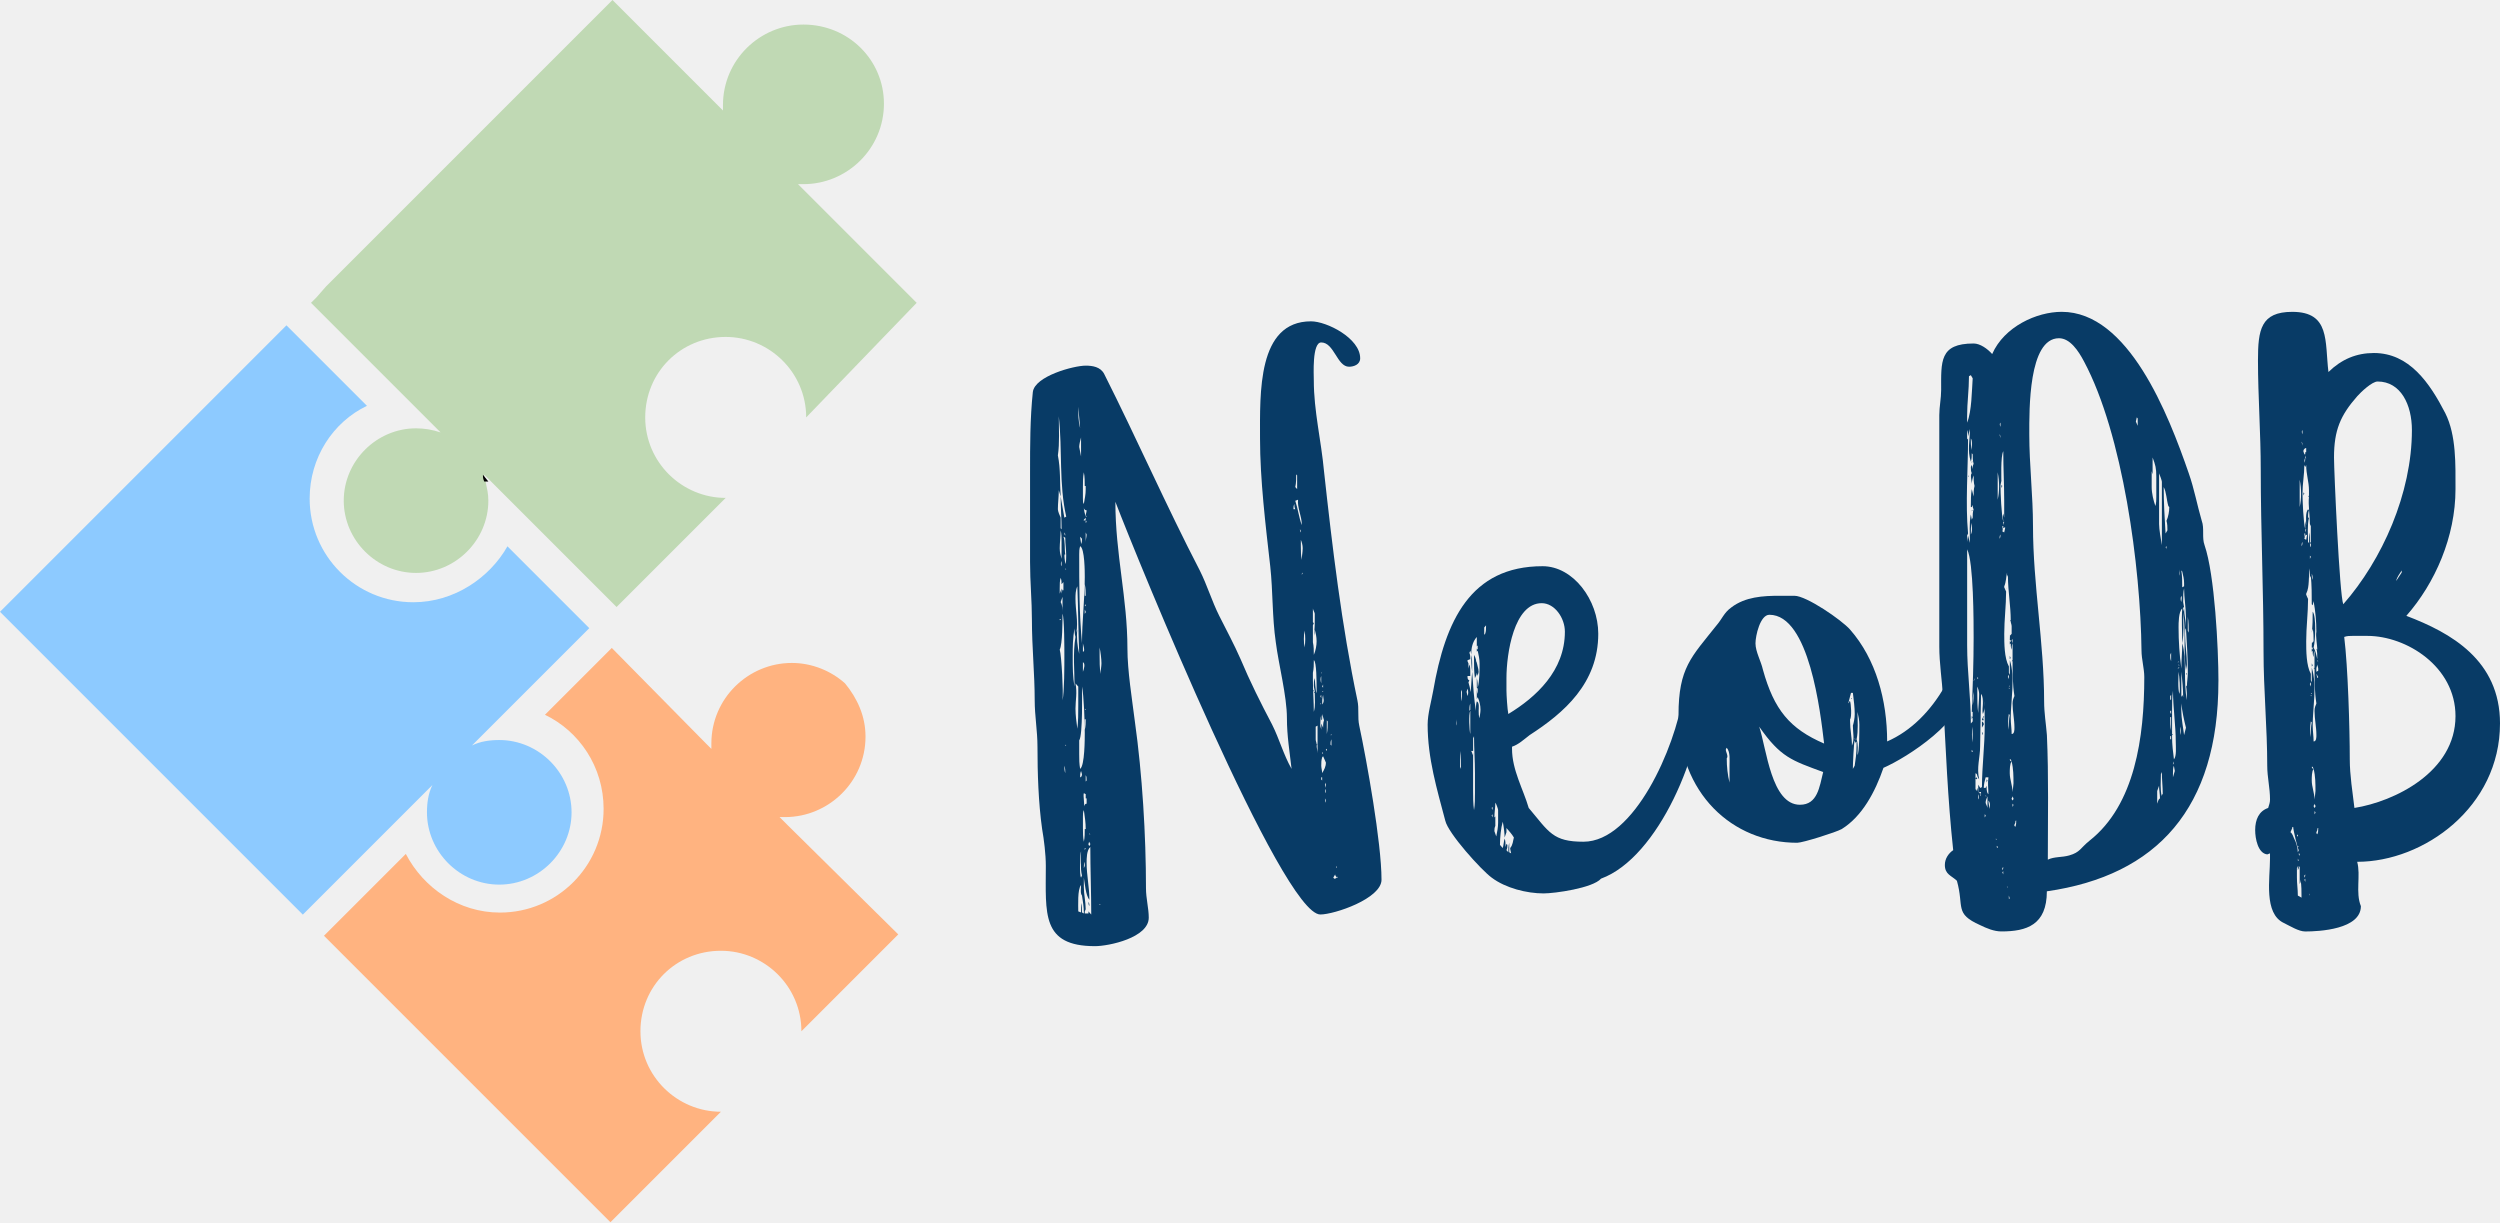
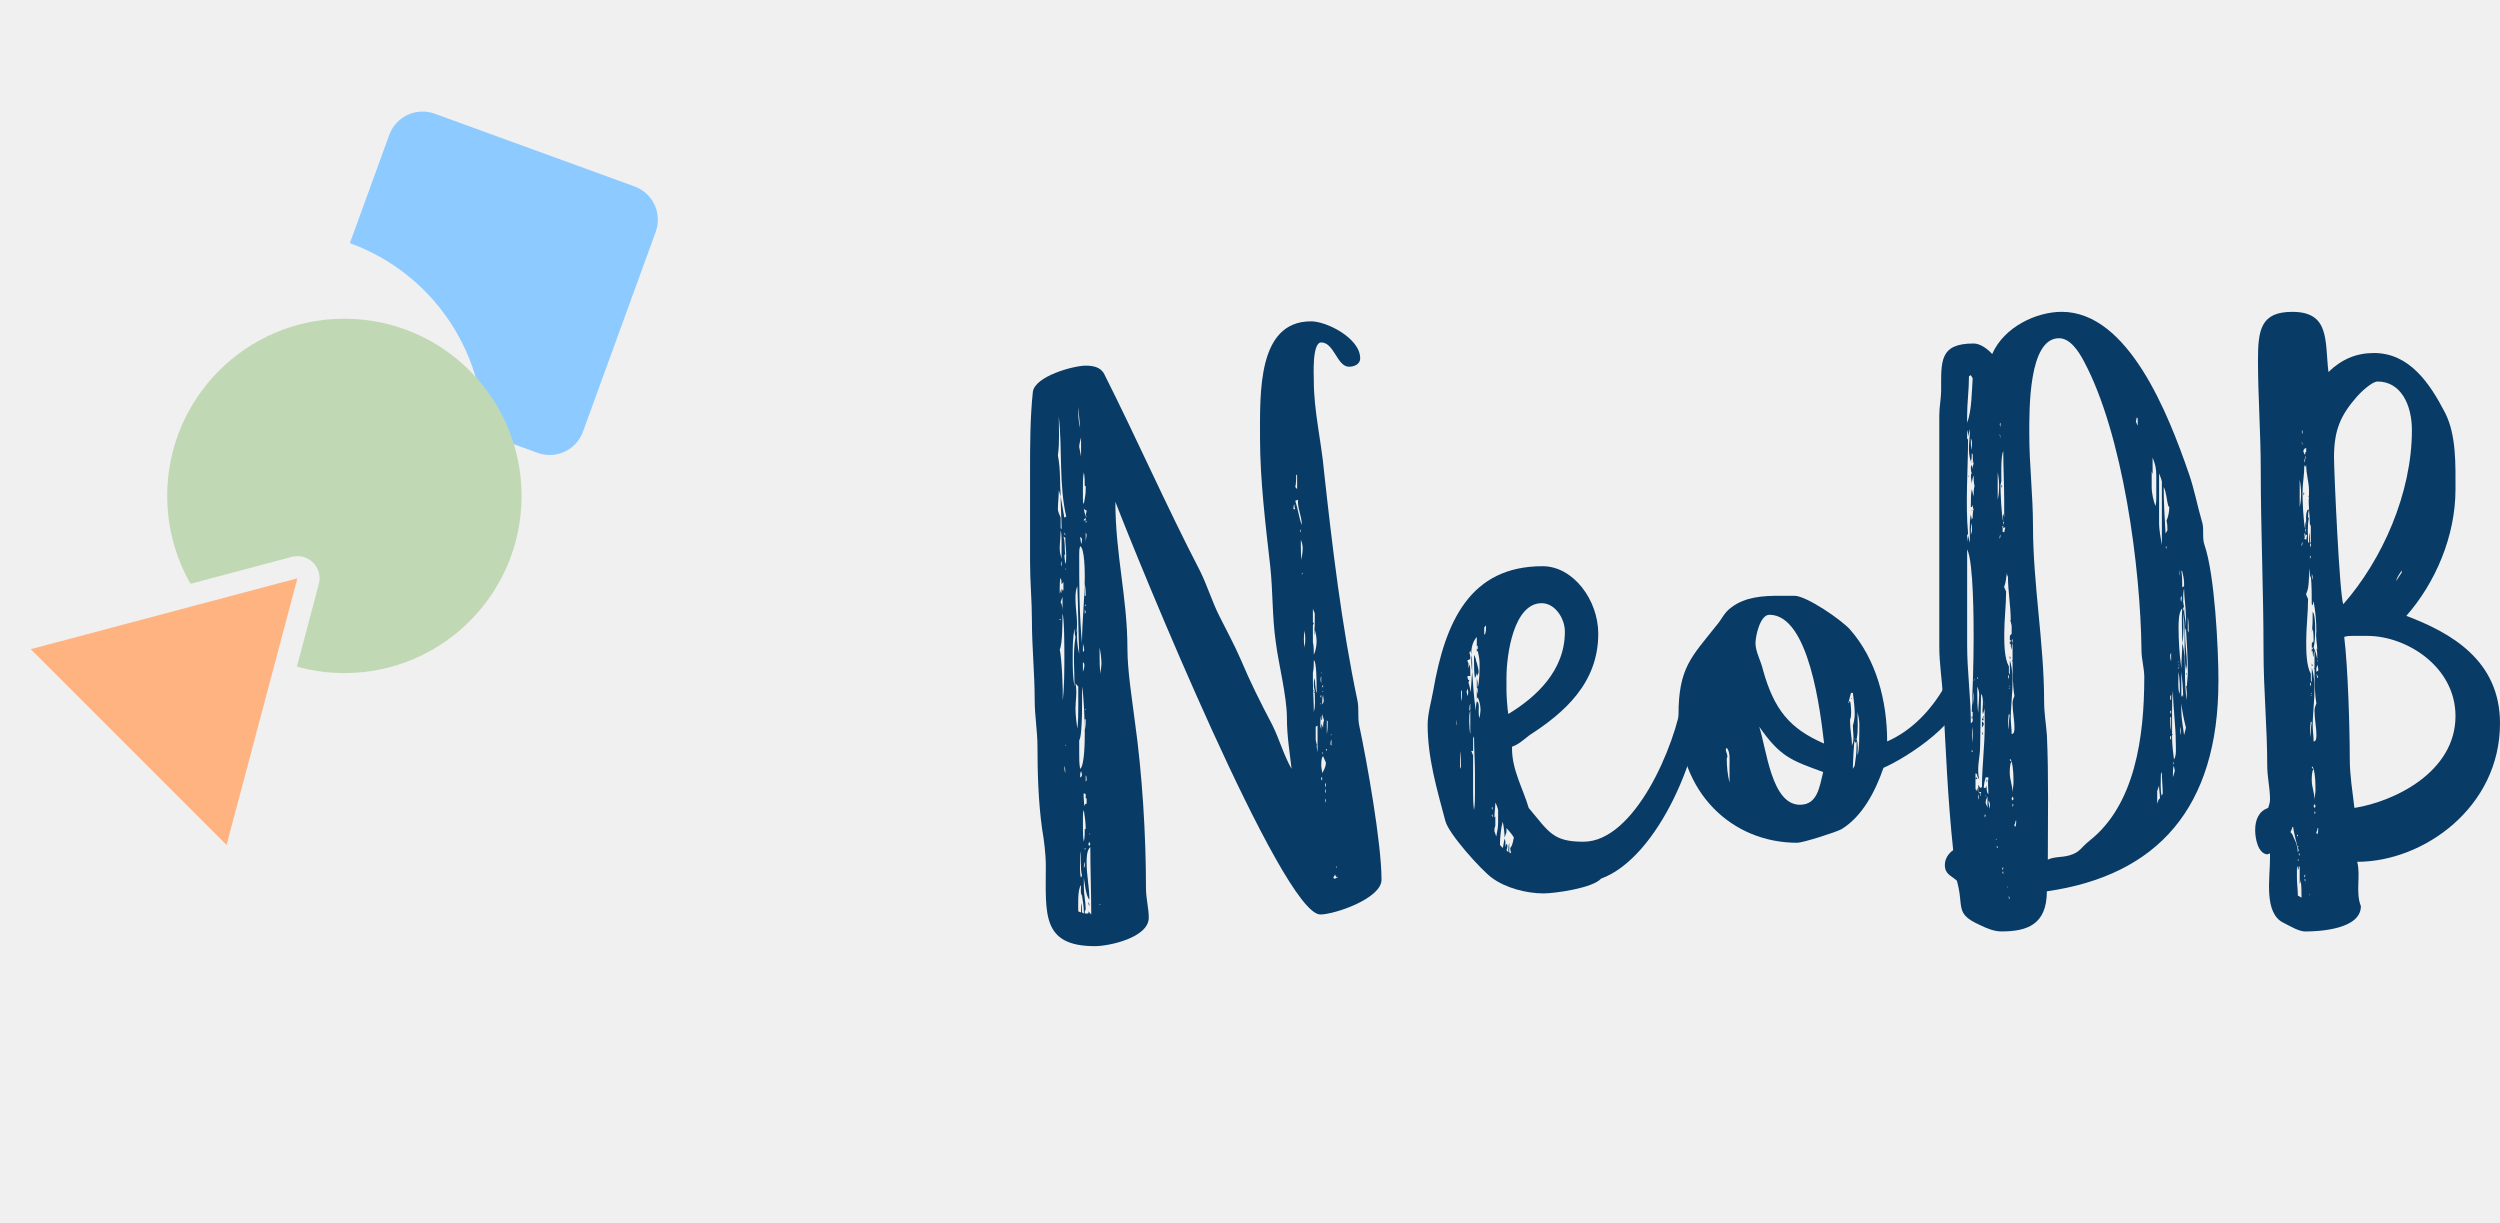
<svg xmlns="http://www.w3.org/2000/svg" width="220.103" height="107.606" viewBox="0 0 220.103 107.606" data-svgdocument="" id="_3tPmdtZQ0LGlljQGEkT-3" class="fl-svgdocument" x="0" y="0" version="1.1">
  <defs id="_SabXoCmWUJmxvMwSINRGH" transform="matrix(1.172852, 0, 0, 1.172852, -34.46173, -40.977)">
    <rect x="86.353" y="25.158" width="217.583" height="60.515" id="rect4965" />
  </defs>
-   <g id="_WTrHMt3eZfxcQKrYJirRK" transform="matrix(0.9529416,0,0,0.9529416,-45.7412,-190.1499)">
-     <path id="_1MYZsbAYvxe5D-50H3pho" fill="#000000" transform="matrix(1.260279,0,0,1.260279,27.51965,192.7966)" data-type="polygon" d="M 82.1,74 75,81.1 v 0 L 82.1,74 74,65.9 v 0 z" />
-     <path id="_oL3QJlwkbW1Nmdh3qAlDC" fill="#000000" transform="matrix(1.260279,0,0,1.260279,27.45702,193.175)" data-type="rect" data-x="64.5" data-y="51.5" data-width="0" data-height="9.8" d="M 64.5,51.5" />
-     <path id="_sK1htog-8Op55rgRI5hDg" d="m 61.1,52.9 v 0 0 l -4.9,4.9 c 2.5,1.2 4.3,3.8 4.3,6.9 0,4.2 -3.4,7.6 -7.6,7.6 -3,0 -5.6,-1.8 -6.9,-4.3 L 40.1,73.9 40,74 61,95 69.1,86.9 v 0 c -3.2,0 -5.9,-2.6 -5.9,-5.9 0,-3.3 2.6,-5.9 5.9,-5.9 3.2,0 5.9,2.6 5.9,5.9 l 7.1,-7.1 -8.1,-8 v 0 l -0.6,-0.6 c 0.1,0 0.3,0 0.4,0 3.2,0 5.9,-2.6 5.9,-5.9 0,-1.5 -0.6,-2.8 -1.5,-3.9 -1,-0.9 -2.4,-1.5 -3.9,-1.5 -3.2,0 -5.9,2.6 -5.9,5.9 0,0.1 0,0.3 0,0.4 L 68,59.9 v 0 z" fill="#083b66" transform="matrix(1.260279,0,0,1.260279,27.51993,192.7336)" style="fill:#ffb380" />
-     <path id="_OMWHsyuaoclMfPE9tvM7V" d="m 46.5,49.5 c -4.2,0 -7.6,-3.4 -7.6,-7.6 0,-3 1.7,-5.6 4.2,-6.8 l -5.9,-5.9 v 0 l -21,21 22.2,22.2 9.5,-9.5 c -0.3,0.6 -0.4,1.3 -0.4,2 0,2.9 2.4,5.3 5.3,5.3 2.9,0 5.3,-2.4 5.3,-5.3 0,-2.9 -2.4,-5.3 -5.3,-5.3 -0.7,0 -1.4,0.1 -2,0.4 l 8.6,-8.6 -6,-6 c -1.3,2.3 -3.9,4.1 -6.9,4.1 z" fill="#8dcaff" transform="matrix(1.260279,0,0,1.260279,27.58349,192.7971)" />
-     <path id="_jAk8zpl6O80_21e1JT4hk" d="m 83.3,27.4 -8.7,-8.7 c 0.1,0 0.3,0 0.4,0 3.2,0 5.9,-2.6 5.9,-5.9 C 80.9,9.6 78.3,7 75,7 c -3.2,0 -5.9,2.6 -5.9,5.9 0,0.1 0,0.3 0,0.4 L 61,5.2 l -21,21 -0.7,0.8 -0.4,0.4 9.5,9.5 c -0.6,-0.2 -1.2,-0.3 -1.8,-0.3 -2.9,0 -5.3,2.4 -5.3,5.3 0,2.9 2.4,5.3 5.3,5.3 2.9,0 5.3,-2.4 5.3,-5.3 0,-0.5 -0.1,-0.9 -0.2,-1.4 0,-0.2 -0.1,-0.3 -0.1,-0.5 l 0.5,0.5 9.2,9.2 0.4,-0.4 0.8,-0.8 6.8,-6.8 c 0,0 0,0 0,0 -3.2,0 -5.9,-2.6 -5.9,-5.9 0,-3.3 2.6,-5.9 5.9,-5.9 3.2,0 5.9,2.6 5.9,5.9 0,0 0,0 0,0 z" fill="#c0d9b4" transform="matrix(1.260279,0,0,1.260279,27.70927,192.9864)" />
-     <path id="_GDSYpBtYoW2GJpRZoPCot" fill="#000000" transform="matrix(1.260279,0,0,1.260279,27.45693,192.6706)" data-type="rect" data-x="61.1" data-y="52.9" data-width="0" data-height="0" d="M 61.1,52.9" />
-     <path id="_NldltLD5fZQlQrgFsakaC" fill="#000000" transform="matrix(1.260279,0,0,1.260279,27.45693,192.6706)" data-type="rect" data-x="61.1" data-y="52.9" data-width="0" data-height="0" d="M 61.1,52.9" />
-     <path id="_TbX_b0jxU8J0Cb3YWVDy6" d="m 51.6,40.5 h 0.3 L 51.5,40 c 0,0.1 0,0.3 0.1,0.5 z" fill="#000000" transform="matrix(1.260279,0,0,1.260279,27.70877,192.9859)" />
+   <g id="neodb-icon-shapes" transform="translate(-4,3.1) scale(0.78)">
+     <defs id="neodb-icon-defs">
+       <mask id="neodb-icon-bite-circle">
+         <rect x="-20" y="-20" width="136" height="136" fill="#ffffff" />
+         <circle cx="44" cy="52" r="23" fill="#000000" />
+       </mask>
+       <mask id="neodb-icon-bite-triangle">
+         <rect x="-20" y="-20" width="136" height="136" fill="#ffffff" />
+         <path d="M 38.7 61.3 L 30.7 91.4 L 8.6 69.3 Z" fill="#000000" stroke="#000000" stroke-width="5" stroke-linejoin="round" />
+       </mask>
+     </defs>
+     <rect id="neodb-icon-square" x="44" y="12" width="32" height="32" rx="4" fill="#8dcaff" transform="rotate(20 60 28)" mask="url(#neodb-icon-bite-circle)" />
+     <circle id="neodb-icon-circle" cx="44" cy="52" r="20" fill="#c0d9b4" mask="url(#neodb-icon-bite-triangle)" />
+     <path id="neodb-icon-triangle" d="M 38.7 61.3 L 30.7 91.4 L 8.6 69.3 Z" fill="#ffb380" />
  </g>
  <g aria-label="NeoDB" transform="matrix(1.530832,0,0,1.742455,-43.05705,-45.26422)" id="text4963" style="font-size:40px;line-height:1.25;white-space:pre;shape-inside:url(#rect4965);fill:#083b66">
    <path d="m 107.58,70.427 c 0,-1.867 -0.853,-6.027 -1.28,-7.787 -0.107,-0.427 0,-0.853 -0.107,-1.28 -0.907,-3.787 -1.44,-7.733 -1.92,-11.573 -0.16,-1.547 -0.587,-3.04 -0.587,-4.587 0,-0.267 -0.107,-1.92 0.427,-1.92 0.747,0 0.907,1.227 1.6,1.227 0.267,0 0.64,-0.107 0.64,-0.427 0,-1.013 -1.92,-1.867 -2.827,-1.867 -3.093,0 -2.933,3.627 -2.933,5.92 0,2.08 0.32,4.373 0.587,6.453 0.16,1.28 0.107,2.56 0.32,3.84 0.16,1.12 0.64,2.72 0.64,3.84 0,0.907 0.16,1.707 0.267,2.56 -0.48,-0.747 -0.693,-1.493 -1.12,-2.24 -0.64,-1.067 -1.28,-2.187 -1.813,-3.307 -0.373,-0.747 -0.8,-1.44 -1.227,-2.187 -0.427,-0.747 -0.693,-1.547 -1.12,-2.293 -1.92,-3.253 -3.627,-6.667 -5.493,-9.92 -0.213,-0.373 -0.693,-0.427 -1.067,-0.427 -0.693,0 -2.933,0.533 -3.04,1.333 -0.16,1.333 -0.16,2.72 -0.16,4.053 v 4.533 c 0,1.013 0.107,1.973 0.107,2.933 0,1.387 0.16,2.72 0.16,4.053 0,0.8 0.16,1.547 0.16,2.347 0,1.333 0.053,2.827 0.267,4.16 0.107,0.533 0.213,1.28 0.213,1.867 0,2.4 -0.267,4.053 2.827,4.053 0.8,0 3.093,-0.427 3.093,-1.44 0,-0.48 -0.16,-0.96 -0.16,-1.493 0,-2.667 -0.213,-5.76 -0.64,-8.427 -0.16,-1.12 -0.427,-2.56 -0.427,-3.68 0,-2.56 -0.693,-4.747 -0.693,-7.413 1.28,2.933 9.6,20.853 11.787,20.853 0.8,0 3.52,-0.8 3.52,-1.76 z M 90.247,53.574 c 0.267,0.107 0.267,1.333 0.267,1.547 0,1.12 -0.16,2.24 -0.16,3.36 -0.16,-1.493 -0.16,-2.987 -0.16,-4.48 0,-0.16 0,-0.267 0.053,-0.427 z m 0.267,18.453 0.053,-0.107 c 0,-0.373 -0.107,-0.747 -0.107,-1.12 v -0.48 c 0.053,0.267 0.107,0.907 0.32,1.12 0,-0.64 -0.16,-1.227 -0.16,-1.867 0,-0.213 0,-0.64 0.213,-0.8 0,1.12 0.053,2.293 0.053,3.413 l -0.16,-0.16 v 0.107 h -0.213 z m -0.267,-7.2 c -0.053,-0.267 -0.053,-0.48 -0.053,-0.747 v -0.693 c 0.213,-0.267 0.16,-2.453 0.16,-2.72 0.107,0.427 0.16,1.813 0.16,2.347 0,0.267 0,1.653 -0.267,1.813 z m -1.28,-15.84 c 0.107,-0.64 0.053,-1.333 0.053,-1.973 0.213,1.707 0,3.413 0.427,5.067 l -0.107,0.053 -0.213,-1.067 c 0,0.533 0.053,1.12 0.053,1.653 l -0.053,-0.053 v -0.533 c -0.053,-0.107 -0.16,-0.32 -0.16,-0.427 0,-0.32 0.053,-0.64 0.053,-0.96 l 0.107,0.32 c -0.053,-0.693 0,-1.387 -0.16,-2.08 z m 0.267,12.373 c 0.053,-0.373 -0.053,-2.24 -0.16,-2.56 0.16,-0.267 0.16,-1.493 0.16,-1.813 0.107,0.213 0.107,1.813 0.107,2.133 0,0.427 0,1.867 -0.107,2.24 z m 14.613,-0.373 c -0.053,0 -0.107,-0.693 -0.107,-0.747 -0.053,0.107 -0.053,0.267 -0.053,0.373 0,0.107 0.053,0.213 0.053,0.32 l -0.053,0.053 h 0.053 c 0,0.32 0.053,0.64 -0.053,0.96 0,-0.533 -0.053,-1.067 -0.053,-1.6 v -0.64 0.267 c 0.053,-0.213 0.053,-0.427 0.053,-0.64 0.16,0.053 0.16,1.173 0.16,1.387 z m -0.107,-3.467 c 0,0.213 -0.053,0.373 0,0.587 v -0.32 c 0.053,0.16 0.107,0.373 0.107,0.587 0,0.213 -0.053,0.48 -0.16,0.693 0,-0.213 0,-0.427 -0.053,-0.64 v 0.267 -1.973 c 0,0.053 0.107,0.213 0.107,0.267 z m -13.547,1.493 c -0.107,-0.373 -0.16,-0.853 -0.107,-1.227 l -0.053,0.16 c 0.107,-0.587 -0.053,-1.12 -0.053,-1.707 0,-0.213 0,-0.427 0.107,-0.64 0.053,1.12 0.053,2.293 0.107,3.413 z m 0.16,12.587 c -0.053,0.16 -0.053,0.32 -0.053,0.48 l -0.16,-0.053 c 0,-0.267 -0.053,-1.12 0.16,-1.333 0,0.16 -0.053,0.427 0.053,0.533 0.053,0.267 0.107,0.587 0.107,0.853 v 0.053 L 90.354,72.08 Z M 89.927,57.734 c 0,0.16 0,0.267 0.053,0.427 -0.16,0.8 -0.053,1.76 -0.053,2.507 -0.107,-0.48 -0.107,-0.96 -0.107,-1.493 0,-0.48 0,-0.96 0.107,-1.44 z m 0.053,4.053 c 0,-0.427 0.107,-0.8 0,-1.28 l 0.16,0.16 v 0.96 c 0,0.373 0,0.8 -0.053,1.173 -0.053,-0.32 -0.107,-0.693 -0.107,-1.013 z m 0.587,-11.093 c 0,0.267 -0.053,0.48 -0.107,0.747 -0.053,-0.053 -0.053,-0.16 -0.053,-0.267 V 50.587 c 0,-0.267 0,-0.48 0.053,-0.747 0.053,0.213 0.053,0.48 0.053,0.693 h 0.053 z m -0.053,17.173 c 0,0.213 0,0.427 -0.053,0.64 -0.053,-0.213 -0.053,-0.48 -0.053,-0.693 V 67.227 c 0,-0.107 0,-0.213 0.053,-0.32 0.053,0.32 0.107,0.64 0.107,0.96 z m 13.707,-3.68 0.16,0.32 c 0,0.213 -0.107,0.373 -0.213,0.533 0,-0.107 -0.053,-0.267 -0.053,-0.373 0,-0.16 0,-0.267 0.053,-0.427 z m -0.32,-0.16 c 0,-0.107 -0.053,-0.267 -0.053,-0.373 l 0.053,-0.107 -0.053,0.053 c 0,-0.107 -0.053,-0.16 -0.053,-0.267 v -0.64 l 0.107,-0.053 c 0,0.48 0,0.907 0,1.387 z M 89.18,54.214 c -0.053,-0.16 -0.107,-0.32 -0.107,-0.533 0,-0.267 0.053,-0.587 0.053,-0.907 0.053,0.16 0.053,0.373 0.053,0.533 z M 102.78,51.227 c -0.053,0.373 0.213,0.853 0.213,1.227 v 0.053 c -0.16,-0.373 -0.213,-0.8 -0.373,-1.227 z m -11.36,8.8 c -0.053,-0.32 -0.053,-0.64 -0.053,-0.96 v -0.373 c 0.053,0.213 0.107,0.587 0.107,0.8 0,0.16 -0.053,0.373 -0.053,0.533 z m -2.24,-4.32 -0.107,0.267 v -0.267 c 0,-0.213 0,-0.373 0.053,-0.533 0.053,0.107 0.053,0.213 0.053,0.32 l 0.107,-0.107 v 0.427 l -0.053,-0.053 -0.053,0.213 z m 0.213,-1.227 c 0,-0.053 -0.107,-0.587 0,-0.48 -0.053,-0.267 0,-0.693 -0.107,-0.907 l 0.107,0.053 c 0,0.32 0.053,0.587 0.053,0.907 0,0.16 0,0.32 -0.053,0.427 z m 0.907,-6.4 c 0,0.32 0,0.64 0,0.96 l -0.107,-0.48 c 0,-0.107 0.053,-0.32 0.107,-0.48 z m 12.747,5.6 c 0,0.213 -0.053,0.373 -0.053,0.587 -0.053,-0.213 -0.053,-0.48 -0.053,-0.693 v -0.32 c 0.053,0.107 0.107,0.267 0.107,0.427 z m 1.067,8.693 0.053,-0.053 V 62.054 l 0.107,0.32 c -0.053,0.107 -0.053,0.267 -0.053,0.373 l -0.107,-0.213 v 0.32 c 0,-0.053 -0.053,-0.16 -0.053,-0.213 0,-0.16 0,-0.373 0.053,-0.533 z m -13.813,6.613 c 0,0.267 -0.053,0.907 0.053,1.227 l -0.053,0.107 c -0.107,-0.107 -0.053,-1.227 0,-1.333 z m 0.32,-2.4 c -0.107,0 -0.16,0.107 -0.16,0.213 0.053,-0.267 -0.053,-0.587 0,-0.747 l 0.107,0.053 v 0.213 h 0.053 z m 12.533,-8.747 c 0.053,0.267 0.053,0.587 0,0.853 -0.053,-0.32 -0.053,-0.533 0,-0.853 z m -0.533,-7.253 c 0.053,-0.213 0.053,-0.427 0.053,-0.64 l 0.053,0.053 v 0.693 z m -13.387,6.347 c 0,-0.16 0,-0.373 -0.107,-0.533 l 0.107,-0.267 c 0,0.16 0,0.373 0,0.533 z m 1.333,-4.853 c -0.053,-0.16 -0.107,-0.32 -0.107,-0.48 0,0.107 0.053,0.16 0.16,0.16 0,0.107 -0.053,0.16 -0.053,0.32 0,0 0.053,-0.053 0.053,-0.053 v 0.053 z m -0.32,-4.48 c -0.107,-0.32 -0.107,-0.693 -0.107,-1.067 z m 0.16,11.84 c 0.16,0.053 0.053,0.373 0,0.48 z m 0.213,-6.453 c 0,0.107 -0.053,0.267 -0.053,0.373 v -0.48 z m -0.213,5.493 c 0,0.053 0.16,0.427 0,0.427 z m 0.16,6.667 c 0.053,0.053 0.053,0.16 0.053,0.267 l -0.053,0.053 z m 13.867,-2.773 0.053,0.053 c 0,0.213 0,0.427 -0.053,0.64 z M 90.354,53.2 c 0,0.107 0,0.16 -0.053,0.267 0,-0.107 -0.053,-0.267 -0.053,-0.373 z m 0.16,2.88 v -0.587 c 0.053,0.213 0.053,0.373 0.053,0.587 z M 104.913,70.16 c 0,0.053 0.053,0.107 0.107,0.16 l -0.107,0.053 h -0.053 l -0.053,-0.053 z m -0.693,-9.067 c 0,0.16 0.107,0.32 -0.053,0.48 0,-0.16 0,-0.32 0.053,-0.48 z m -13.973,4.16 c 0,-0.107 0,-0.213 0.053,-0.32 l 0.053,0.16 c 0,0.107 -0.053,0.16 -0.107,0.16 z m 0.32,-2.933 c 0,0.16 0,0.373 -0.053,0.533 v -0.533 z m 0,-10.187 v 0.107 l 0.053,0.107 -0.053,0.053 v -0.16 l -0.107,0.053 v -0.053 z m 14.08,11.467 c 0,-0.107 0,-0.16 0.053,-0.267 v 0.32 z m -2.133,-11.893 c 0,-0.107 0,-0.16 0.053,-0.267 0,0.107 0,0.16 0.053,0.267 z M 90.46,69.84 c 0,-0.107 0,-0.213 0.053,-0.32 v 0.213 z m 0.32,-1.333 c 0,0.053 0.053,0.107 0.053,0.107 0,0.053 -0.053,0.107 -0.053,0.107 l -0.053,-0.053 c 0,-0.053 0,-0.107 0.053,-0.16 z m -1.387,-3.467 c -0.053,-0.107 -0.053,-0.267 -0.053,-0.373 0.053,0.107 0.053,0.267 0.053,0.373 z m 14.933,0.587 0.053,-0.107 v 0.267 z m -0.213,-5.12 c -0.053,-0.16 -0.053,-0.267 0,-0.373 z m 0,4.747 h 0.053 v 0.16 l -0.053,-0.053 z m -13.387,6.293 c 0,0.053 0,0.16 0.053,0.213 0,-0.053 0,-0.16 -0.053,-0.213 z m -0.213,-14.773 0.053,0.107 c 0,0.053 0,0.053 -0.053,0.107 z m -1.333,-2.187 c -0.053,-0.053 -0.053,-0.16 0,-0.267 z m 15.2,11.947 c -0.053,-0.053 -0.053,-0.16 -0.053,-0.213 0.053,0.053 0.053,0.16 0.053,0.213 z m 0.053,-2.613 c 0,0 -0.053,-0.053 -0.053,-0.053 0,-0.053 0.053,-0.053 0.053,-0.053 z m -0.213,-3.2 -0.053,-0.053 0.053,-0.107 z m 0.16,5.333 c -0.053,-0.053 -0.053,-0.16 0,-0.213 z m -1.44,-13.173 c -0.053,-0.053 -0.053,-0.107 -0.053,-0.16 0.053,0.053 0.053,0.107 0.053,0.16 z m -13.6,0 c 0.053,0.053 0.053,0.107 0.053,0.16 -0.053,-0.053 -0.053,-0.107 -0.053,-0.16 z m 14.773,8.373 -0.053,-0.107 c 0,0 0.053,-0.053 0.053,-0.053 z m -13.6,7.68 v -0.107 h 0.053 z m -1.12,-4.907 v -0.107 z m 1.173,1.973 v 0.107 z m 13.12,-8.533 c 0,0 -0.053,-0.053 -0.053,-0.053 v 0.16 z m -14.613,-0.16 v -0.053 h 0.053 v 0.053 z m 1.493,-0.693 c 0,0 -0.053,-0.053 -0.053,-0.053 0,0 0.053,-0.053 0.053,-0.053 z m 13.6,7.413 v -0.053 c 0.053,0.053 0.053,0.053 0.053,0.107 z M 89.447,63.654 h -0.053 v -0.053 z m 15.253,-0.533 h -0.053 l 0.053,-0.053 z m -13.92,4.96 0.053,0.053 h -0.053 z m 13.387,-7.147 0.053,-0.053 v 0.053 z M 91.367,71.654 h 0.053 l -0.053,0.053 z M 104.06,61.574 v -0.053 h 0.053 z m 0.053,-1.547 c 0,-0.053 0,-0.053 0.053,-0.107 z m -14.72,-5.333 0.053,0.053 h -0.053 z m 15.627,15.627 v -0.053 l 0.053,0.053 z m -2.027,-15.307 c 0,-0.053 0,-0.053 0.053,-0.107 0,0.053 0,0.053 -0.053,0.107 z m -12.48,6.827 0.053,-0.053 v 0.053 z M 103.634,60.934 c 0,0 0.053,-0.053 0.053,-0.053 0,0 -0.053,-0.053 -0.053,-0.053 z m 1.333,8.907 c 0,-0.053 0,-0.053 0.053,-0.107 0,0.053 0,0.053 -0.053,0.107 z" style="font-size:53.333px;font-family:'Wildemount Rough';-inkscape-font-specification:'Wildemount Rough, Normal'" id="path920" />
    <path d="m 126.073,60.667 c 0,-0.267 -0.16,-0.587 -0.48,-0.587 -0.587,0 -0.64,0.693 -0.693,1.12 -0.427,2.507 -2.773,7.307 -5.707,7.307 -1.76,0 -1.973,-0.48 -3.147,-1.707 -0.32,-0.96 -0.96,-1.92 -0.96,-2.987 v -0.107 c 0.373,-0.107 0.693,-0.373 1.013,-0.587 1.973,-1.12 3.947,-2.613 3.947,-5.12 0,-1.707 -1.44,-3.413 -3.2,-3.413 -4.16,0 -5.6,2.773 -6.293,6.293 -0.107,0.533 -0.32,1.173 -0.32,1.707 0,1.707 0.533,3.253 1.013,4.853 0.16,0.64 2.08,2.507 2.667,2.88 0.8,0.533 2.027,0.8 2.987,0.8 0.64,0 2.827,-0.267 3.307,-0.747 3.307,-1.067 5.867,-6.453 5.867,-9.707 z m -9.28,-4.213 c 0.747,0 1.333,0.747 1.333,1.44 0,1.973 -1.653,3.307 -3.253,4.16 -0.053,-0.213 -0.107,-0.96 -0.107,-1.173 v -0.64 c 0,-1.227 0.427,-3.787 2.027,-3.787 z m -3.68,4.267 c 0,-0.16 0,-0.32 -0.053,-0.48 v 0.48 l 0.053,0.053 v 0.267 c -0.053,-0.107 -0.053,-0.213 -0.053,-0.32 v 0.587 l 0.053,-0.107 c 0.107,0.213 0.16,0.427 0.16,0.64 0,0.16 -0.053,0.32 -0.053,0.427 -0.053,-0.107 -0.053,-0.267 -0.053,-0.373 0,-0.107 0.053,-0.427 -0.107,-0.48 -0.053,0.16 -0.053,0.32 -0.053,0.48 -0.107,-0.587 -0.16,-1.28 -0.213,-1.973 -0.053,0.427 -0.053,0.96 -0.107,1.013 0,-0.16 -0.053,-0.32 -0.107,-0.48 l 0.053,-0.107 c -0.053,0 -0.107,-0.053 -0.107,-0.16 v -0.053 h 0.16 v -0.213 c 0,-0.107 0,-0.267 -0.053,-0.373 l -0.053,0.213 v -0.267 l -0.053,-0.107 v -0.053 l 0.16,-0.053 c 0,-0.107 0,-0.213 -0.053,-0.32 l 0.053,-0.107 c 0,0 0.053,0.107 0.053,0.213 0,-0.32 0.053,-0.64 0.32,-0.907 v 0.48 l 0.053,-0.053 v 0.213 l -0.053,-0.053 v 0.16 l 0.053,-0.053 c 0.053,0.213 0.107,0.427 0.107,0.64 0,0.32 0,0.907 -0.107,1.227 z m 1.547,7.627 c -0.053,0.16 -0.053,0.32 -0.107,0.48 l -0.16,-0.16 c 0,-0.373 0.053,-0.853 0.16,-1.173 0.053,0.213 0.107,0.587 0.107,0.8 L 114.766,68.027 v -0.213 c 0.16,0.16 0.32,0.32 0.427,0.48 -0.053,0.16 -0.053,0.373 -0.213,0.533 0,0.107 0.053,0.213 0.053,0.267 l -0.107,-0.053 v -0.48 c -0.053,0.16 -0.053,0.32 -0.053,0.48 L 114.766,68.934 c 0.053,-0.107 0.053,-0.16 0.053,-0.267 l -0.053,-0.053 -0.053,0.16 c 0,-0.16 0,-0.32 -0.053,-0.427 z m -1.76,-1.44 c -0.053,-0.32 -0.053,-0.693 -0.053,-1.013 v -1.867 l -0.053,0.107 v -0.107 l -0.053,-0.107 h 0.107 v -0.64 l 0.053,-0.107 c 0,0.64 0.053,1.227 0.053,1.867 v 1.013 c 0,0.267 0,0.587 -0.053,0.853 z m 1.173,1.067 c 0,-0.107 0,-0.16 0.053,-0.267 v -0.48 l -0.053,0.053 c 0,-0.267 0.053,-0.48 0.053,-0.747 0.053,0.053 0.16,0.32 0.16,0.373 v 0.64 c 0,0.213 -0.053,0.48 -0.107,0.693 z M 113.006,59.547 c 0.053,-0.16 0,-0.32 -0.107,-0.48 v 0.213 c 0,0.32 0,0.64 0.053,0.96 0.053,-0.107 0.107,-0.16 0.107,-0.267 l 0.053,0.16 c 0,-0.053 0.053,-0.16 0.053,-0.213 0,-0.16 -0.107,-0.373 -0.107,-0.533 z m -0.32,3.52 c -0.053,-0.16 -0.107,-1.013 0,-1.173 z m 0.907,-5.493 c 0,0.16 0,0.32 -0.053,0.427 l -0.053,0.053 v -0.373 z m -1.493,6.347 c 0.053,0.32 0.053,0.587 0.053,0.907 l -0.053,-0.107 z m 0.693,-4 c 0,-0.16 0,-0.32 0,-0.427 0,-0.053 0,-0.267 -0.053,-0.427 0,0.267 0,0.533 0.053,0.853 z M 112.206,61.414 c -0.053,-0.16 -0.053,-0.32 -0.053,-0.48 l 0.053,-0.107 z m 0.32,-0.64 c 0.053,0.107 0.053,0.267 0,0.373 l -0.053,-0.213 z m 0.107,1.12 c 0,-0.107 0,-0.267 0.053,-0.373 v 0.32 z m -0.747,0.427 c 0,0.107 0.053,0.213 0,0.32 z m 2.08,4.587 -0.053,-0.107 0.053,-0.053 z m 0,0.373 -0.053,-0.107 0.053,-0.053 z" style="font-size:53.333px;font-family:'Wildemount Rough';-inkscape-font-specification:'Wildemount Rough, Normal'" id="path922" />
    <path d="m 134.048,67.867 c 1.173,-0.64 1.92,-1.867 2.4,-3.093 1.387,-0.533 4.693,-2.4 4.693,-4.107 0,-0.213 -0.213,-0.427 -0.427,-0.427 -0.32,0 -0.587,0.16 -0.747,0.427 -0.8,1.227 -1.92,2.24 -3.307,2.773 0,-2.08 -0.64,-4.16 -2.133,-5.653 -0.48,-0.48 -2.507,-1.707 -3.2,-1.707 -0.267,0 -0.587,0 -0.853,0 -0.96,0 -1.973,0.053 -2.773,0.587 -0.427,0.267 -0.533,0.587 -0.853,0.907 -1.44,1.6 -2.187,2.133 -2.187,4.533 0,3.947 3.093,6.453 6.827,6.453 0.32,0 2.24,-0.533 2.56,-0.693 z m -4.96,-9.387 c 0,-0.373 0.267,-1.44 0.8,-1.44 2.293,0 2.933,4.907 3.147,6.507 -1.973,-0.747 -2.88,-1.707 -3.52,-3.733 -0.107,-0.427 -0.427,-0.907 -0.427,-1.333 z m 2.56,8.16 c -1.653,0 -1.92,-2.827 -2.347,-3.947 1.227,1.547 1.867,1.707 3.68,2.293 -0.213,0.747 -0.32,1.653 -1.333,1.653 z m 2.987,-2.987 c 0,-0.427 -0.107,-0.8 -0.107,-1.227 v -0.107 c 0.107,-0.107 0.053,-0.8 0,-0.907 h -0.053 v 0.053 l -0.053,0.053 c 0.053,-0.16 0.107,-0.373 0.16,-0.533 h 0.107 c 0.053,0.373 0.107,0.747 0.107,1.067 0,0.213 -0.053,0.427 -0.107,0.587 0,0.373 0.107,0.693 -0.053,1.013 z m -7.2,0.107 c 0.213,0.213 0.16,0.64 0.16,0.907 v 0.853 c -0.107,-0.373 -0.16,-0.8 -0.16,-1.227 0.107,-0.107 -0.053,-0.32 -0.053,-0.427 0,-0.053 0.053,-0.107 0.053,-0.107 z m 7.253,1.067 c 0,-0.213 0.053,-1.333 0.107,-1.44 0,0.053 0.053,0.107 0.053,0.16 0,-0.053 0,-0.053 0.053,-0.107 v 0.213 c 0,0.373 -0.053,0.693 -0.107,1.013 z m 0.267,-0.693 c 0,-0.267 0.053,-0.533 -0.053,-0.8 0.107,-0.427 0.053,-0.96 0.053,-1.387 0.053,0.213 0.107,0.427 0.107,0.64 0,0.373 0,1.387 -0.107,1.547 z m -0.16,-0.8 v -0.053 l 0.053,0.053 z m -0.213,-2.08 0.053,0.053 v -0.053 z m 0.053,1.44 v -0.107 z m -7.147,-0.64 v -0.107 z" style="font-size:53.333px;font-family:'Wildemount Rough';-inkscape-font-specification:'Wildemount Rough, Normal'" id="path924" />
    <path d="m 155.714,60.4 c 0,-1.653 -0.213,-5.387 -0.8,-6.88 -0.16,-0.373 0,-0.853 -0.16,-1.227 -0.267,-0.8 -0.427,-1.6 -0.747,-2.4 -1.173,-2.987 -3.467,-8.16 -7.307,-8.16 -1.44,0 -3.307,0.747 -4,2.133 -0.267,-0.267 -0.693,-0.533 -1.067,-0.533 -1.973,0 -1.867,0.907 -1.867,2.347 0,0.427 -0.107,0.853 -0.107,1.28 v 11.68 c 0,0.853 0.16,1.707 0.213,2.56 0.16,2.613 0.267,5.12 0.587,7.733 -0.267,0.16 -0.48,0.427 -0.48,0.747 0,0.48 0.373,0.533 0.693,0.8 0.427,1.333 -0.16,1.653 1.333,2.24 0.373,0.16 0.8,0.32 1.227,0.32 1.44,0 2.613,-0.32 2.613,-2.027 6.347,-0.8 9.867,-4.213 9.867,-10.613 z m -9.813,9.013 c 0,-2.08 0.053,-4.213 -0.053,-6.293 -0.053,-0.587 -0.16,-1.12 -0.16,-1.707 0,-2.933 -0.64,-5.92 -0.64,-8.853 0,-1.547 -0.213,-3.093 -0.213,-4.64 0,-1.227 -0.053,-4.853 1.707,-4.853 0.64,0 1.12,0.64 1.44,1.173 2.24,3.68 3.253,10.4 3.307,14.613 0,0.427 0.16,0.907 0.16,1.333 0,3.04 -0.533,6.453 -3.147,8.267 -0.533,0.373 -0.533,0.587 -1.173,0.747 -0.427,0.107 -0.853,0.053 -1.227,0.213 z m -4.427,-6.88 c 0,-1.333 -0.213,-2.613 -0.213,-3.947 v -4.853 c 0.373,0.64 0.373,3.68 0.373,4.48 0,1.227 -0.053,2.507 -0.107,3.733 h 0.053 v 0.48 z m 2.4,-4.267 v 1.067 l -0.053,0.053 h 0.053 c 0,0.587 0,1.173 0.107,1.76 -0.053,0.107 -0.107,0.213 -0.107,0.373 0,0.427 0.107,0.8 0.107,1.227 0,0.107 0,0.32 -0.16,0.32 0,-0.267 -0.053,-0.533 -0.053,-0.8 0,-0.853 0.267,-2.08 -0.053,-2.933 v 0.747 l -0.053,-0.107 v -0.32 c -0.267,-0.427 -0.267,-1.173 -0.267,-1.653 0,-0.693 0.107,-1.44 0.107,-2.133 l -0.107,-0.213 v -0.053 c 0.107,-0.213 0.107,-0.48 0.16,-0.693 v 0.107 l 0.053,0.107 c 0,0.693 0.16,1.493 0.16,2.187 l -0.053,0.053 h 0.053 c 0,0.107 0.053,0.16 0.053,0.267 v 0.373 l -0.107,0.107 0.053,-0.16 c -0.053,0.107 -0.053,0.267 -0.053,0.373 h 0.053 v 0.107 l -0.053,-0.053 v 0.16 l 0.053,-0.053 c 0,0.107 0,0.213 0.053,0.32 0,-0.107 0,-0.213 0.053,-0.32 l -0.053,-0.16 z m -2.133,6.773 0.053,0.053 v -0.053 c 0.053,0.107 0.053,0.213 0.16,0.32 -0.16,-0.587 0.053,-1.12 0.053,-1.653 l 0.053,-2.667 c 0.107,0.107 0.107,0.32 0.107,0.48 0,0.16 -0.053,0.373 0,0.533 0.16,-0.32 0.053,-0.427 0.053,-0.747 0.053,0.427 0.053,0.907 0.053,1.333 0,1.013 -0.16,2.08 -0.16,3.093 l -0.053,0.053 h -0.053 l -0.107,-0.16 v 0.427 l -0.053,-0.267 -0.053,0.16 -0.053,-0.107 z m -0.427,-12.107 c -0.16,-1.493 0,-3.307 0,-4.8 l -0.053,0.053 v -0.48 c 0.053,0.107 0.053,0.213 0.053,0.32 l 0.107,-0.373 c 0,0.587 -0.16,1.067 0.053,1.653 0.053,-0.16 0.053,-0.267 0.053,-0.427 l 0.053,0.053 c 0,0.16 0,0.32 0.053,0.48 -0.053,0.107 -0.053,0.16 -0.053,0.267 l -0.053,-0.213 -0.053,0.107 c 0,0.107 0,0.213 0.053,0.32 -0.107,0.053 0,0.427 0,0.533 0,-0.107 0.053,-0.32 0.107,-0.427 0,0.16 0,0.373 0.053,0.533 -0.053,0.16 -0.053,0.373 -0.053,0.533 l -0.107,-0.373 c -0.053,0.267 -0.053,0.587 -0.053,0.853 v 0.053 h 0.053 l 0.053,-0.107 c 0,0.053 0,0.16 0.053,0.213 -0.053,0.16 -0.053,0.267 -0.053,0.427 l -0.053,0.107 -0.053,-0.267 c -0.107,0.48 -0.053,0.96 -0.053,1.44 l -0.107,-0.373 -0.053,0.32 v -0.32 z m 12.587,8.427 c -0.213,-0.907 0,-2.08 -0.267,-2.88 0.107,-0.533 0.053,-1.013 0.053,-1.547 0.16,0.96 0,1.973 0.16,2.933 0,-0.107 0.053,-0.213 0.053,-0.32 0,-0.48 -0.107,-1.013 -0.107,-1.547 0,-0.053 0,-0.267 0.053,-0.267 0.053,0.747 0.107,1.493 0.107,2.24 0,0.213 -0.053,0.48 -0.053,0.693 l -0.053,-0.053 c 0.053,0.213 0.053,0.48 0.053,0.747 z m -0.747,2.987 c -0.053,-0.373 -0.107,-0.747 -0.107,-1.12 v -0.107 l 0.053,-0.053 h -0.053 V 61.894 c 0,-0.373 0,-0.693 0.053,-1.013 0,0.853 0.16,1.76 0.16,2.613 0,0.213 0.053,0.693 -0.107,0.853 z m -1.227,-15.253 c 0.16,0.373 0.213,0.533 0.213,0.96 v 1.013 c 0,0.16 0,0.32 -0.053,0.48 -0.107,-0.267 -0.213,-0.64 -0.213,-0.96 v -0.8 l 0.053,0.16 z m 0.533,4.427 c -0.053,-0.267 -0.16,-0.8 -0.16,-1.067 v -2.56 c 0.053,0.107 0.16,0.373 0.16,0.427 z m 1.173,4.96 c 0,0.427 -0.053,0.853 -0.053,1.28 -0.107,-0.693 -0.16,-1.387 -0.16,-2.08 0,-0.213 0,-0.8 0.213,-0.96 -0.053,0.587 0,1.173 0,1.76 z m -0.747,-6.88 c 0,0.213 -0.053,0.48 -0.16,0.693 0.053,0.16 0.053,0.32 0.053,0.48 l -0.107,0.16 c -0.053,-0.8 -0.107,-1.547 -0.107,-2.347 0.16,0.267 0.16,0.64 0.267,0.96 z m -11.627,-4.587 c 0,-0.693 0.107,-1.333 0.107,-2.027 l 0.107,-0.053 0.107,0.16 c -0.053,0.64 -0.053,1.653 -0.32,2.24 z m 2.133,5.12 -0.053,-0.213 c -0.053,0.16 0,0.267 0,0.427 h 0.053 l -0.053,0.16 v -0.16 c -0.107,-0.32 -0.16,-1.493 -0.16,-1.813 0,-0.107 0.053,-0.213 0.053,-0.32 v 0.267 c 0,-0.32 -0.053,-1.44 0.107,-1.707 0,0.853 0.053,1.653 0.053,2.507 z m 0.533,13.44 c 0,0.053 -0.053,0.427 -0.053,0.427 0,-0.32 -0.16,-0.64 -0.16,-0.96 0,-0.16 0,-0.48 0.107,-0.587 0.107,0.373 0.107,0.747 0.107,1.12 z m 9.76,-9.227 c 0,-0.213 0,-0.48 0.053,-0.64 0,0.48 0.107,0.96 0.107,1.493 0,0.16 0,0.32 0,0.48 0,-0.32 -0.107,-0.64 -0.107,-0.96 l -0.053,0.16 v -0.213 h 0.053 l -0.053,-0.267 v 0.107 c 0,-0.053 0,-0.107 0,-0.16 z m -11.787,5.653 c -0.053,-0.32 -0.053,-0.64 -0.053,-0.96 v -0.373 c 0.053,0.107 0.107,0.267 0.107,0.373 0,0.32 -0.053,0.64 -0.053,0.96 z m 0.533,4.053 c -0.053,-0.107 -0.053,-0.267 -0.053,-0.373 l -0.053,0.107 h -0.107 c 0,-0.16 0.053,-0.373 0.107,-0.533 h 0.16 c -0.053,0.32 0,0.587 0,0.853 z m 11.147,-4.533 c 0.053,0.427 0.16,0.853 0.267,1.227 l -0.107,0.373 c -0.053,-0.373 -0.16,-0.853 -0.16,-1.227 z m -1.227,4.8 c -0.107,0.053 -0.107,0.16 -0.16,0.267 v -0.64 l 0.107,-0.267 c 0,0.213 0.053,0.427 0.053,0.64 z m 0.107,-1.333 c 0,0.373 0.053,0.747 0.053,1.12 -0.053,0 -0.053,0.053 -0.053,0.107 -0.107,-0.32 -0.053,-0.8 -0.053,-1.12 z m -9.44,-15.147 c 0.107,0.48 0.107,0.96 0,1.387 z m 10.613,5.013 c 0.053,0.213 0.107,0.373 0.107,0.587 v 0.16 l -0.107,0.053 c 0,-0.267 0,-0.587 -0.053,-0.853 z m -0.053,5.067 c 0.053,0.373 0.107,0.907 0.107,1.28 l -0.053,-0.107 -0.053,0.107 v -0.533 0.053 z m -0.107,1.12 c -0.107,-0.267 -0.053,-0.853 -0.053,-1.12 0.053,0.213 0.107,0.907 0.053,1.12 z m -0.267,3.893 -0.107,0.32 v -0.16 c 0,-0.16 0,-0.32 0.053,-0.427 z m -10.773,1.867 c 0,-0.053 -0.107,-0.213 -0.107,-0.267 0,-0.107 0.053,-0.213 0.107,-0.32 z m -0.853,-3.307 c -0.053,-0.267 -0.053,-0.533 0,-0.8 z m 11.413,-1.28 v 0.693 c -0.053,-0.213 -0.053,-0.48 -0.053,-0.693 z m -9.653,-9.653 v 0.107 l 0.107,-0.053 v 0.053 l -0.053,0.213 -0.107,-0.053 c 0.053,-0.107 0,-0.16 0,-0.267 z m 10.613,5.28 v -0.693 c 0.053,0.213 0.053,0.587 0.053,0.8 z m -2.987,-10.56 0.053,-0.213 0.053,0.053 v 0.373 z m -9.493,0.853 c 0.107,0.107 0.053,0.427 0.053,0.587 -0.053,-0.213 -0.053,-0.373 -0.053,-0.587 z m 0,4.853 c 0,-0.213 0,-0.427 0.053,-0.587 0,0.213 0.053,0.427 -0.053,0.587 z m 0.693,15.893 c 0,0.16 -0.053,0.32 0,0.48 0,-0.16 0.053,-0.32 0,-0.48 z m -0.533,-7.947 c 0,0.213 0,0.48 -0.053,0.693 0,-0.213 0,-0.48 0.053,-0.693 z m 0.587,1.653 c 0,-0.107 -0.053,-0.107 -0.107,-0.16 v 0.32 z m 1.493,-0.48 c -0.053,0.213 -0.053,0.48 -0.053,0.747 -0.053,-0.267 -0.053,-0.533 0,-0.8 z m -1.493,6.187 c -0.053,0.213 -0.053,0.373 -0.053,0.587 0.053,-0.213 0.053,-0.373 0.053,-0.587 z m 1.76,-0.587 v -0.053 l 0.053,-0.107 c 0,-0.053 0,-0.107 0.053,-0.107 0,0.107 0,0.213 -0.053,0.32 z m -1.44,-0.853 c 0,-0.16 -0.053,-0.267 -0.053,-0.427 0.107,0.107 0.107,0.267 0.053,0.427 z m -0.373,-4.64 c 0.053,0.053 0.107,0 0.053,-0.053 -0.053,0.053 -0.107,0.16 -0.107,0.213 h 0.107 z m 10.827,-2.827 c -0.053,-0.107 -0.053,-0.213 -0.053,-0.32 l 0.053,-0.107 z m 0.533,3.733 c 0,-0.16 -0.053,-0.267 0,-0.427 0,0.16 0.053,0.267 0,0.427 z m -10.72,7.147 -0.053,0.107 0.053,0.16 z m 10.187,-8.96 -0.053,0.053 v -0.213 l 0.053,-0.053 z m 0.587,-4.907 c -0.053,-0.107 -0.053,-0.213 0,-0.32 0.053,0.107 0,0.213 0,0.32 z m -11.52,9.6 v 0.16 l -0.053,0.053 0.053,-0.16 c -0.053,0.053 -0.107,0 -0.107,-0.053 z m 0.64,2.027 c 0.053,-0.107 0.053,-0.213 0,-0.32 z m 1.173,-1.6 c 0,0 -0.053,-0.053 -0.053,-0.107 0,0 0.053,-0.053 0.053,-0.107 l 0.053,0.107 c 0,0.053 0,0.053 -0.053,0.107 z m 9.12,-4.533 v 0.16 c -0.053,-0.053 -0.053,-0.053 -0.053,-0.16 z m 0,1.44 h -0.053 v -0.16 h 0.053 z m -9.227,1.013 0.053,0.107 c -0.053,0 -0.107,-0.053 -0.107,-0.107 z m -0.107,-4.053 -0.053,-0.107 c 0,-0.053 0,-0.053 0.053,-0.107 z m -0.533,-7.093 c 0,-0.053 0,-0.16 0.053,-0.213 0,0.053 0,0.16 -0.053,0.213 z m -1.227,12.907 c 0.053,0.107 0.053,0.213 0,0.267 z m 11.573,-11.36 c 0,0.107 0.053,0.213 0,0.32 z m -10.133,15.04 c 0,0.053 0,0.107 -0.053,0.16 v -0.107 z m 0.373,-10.507 0.053,-0.053 -0.053,-0.107 z m -1.12,8.533 -0.053,-0.107 v 0.16 z m 1.067,3.573 v -0.16 l 0.053,0.16 z m 9.067,-17.813 v 0.16 c 0,-0.053 -0.053,-0.107 -0.053,-0.107 z m -9.547,-6.027 c -0.053,-0.107 -0.053,-0.16 0,-0.213 z m -1.013,15.573 c 0,-0.053 0,-0.107 -0.053,-0.16 0,0.053 0,0.107 0.053,0.16 z m 1.013,-14.987 c 0,-0.053 -0.053,-0.16 -0.053,-0.213 0.053,0.053 0.053,0.16 0.053,0.213 z m 9.92,16.427 0.053,-0.107 c 0,0.053 0,0.107 -0.053,0.16 z m 0.373,-4.853 c 0,0 -0.053,0.053 -0.107,0.053 l 0.053,-0.053 z m -11.68,5.547 c 0,0 -0.053,0.053 -0.053,0.053 0,0 0.053,0.053 0.053,0.053 0,0 0.053,-0.053 0.053,-0.053 0,0 -0.053,-0.053 -0.053,-0.053 z m -0.267,-2.933 0.053,-0.107 c 0,0 -0.053,-0.053 -0.053,-0.053 z m 0.907,3.093 c 0,0 -0.053,-0.053 -0.053,-0.053 v 0.16 z m -0.16,1.707 0.053,0.053 c 0,0.053 -0.053,0.107 -0.053,0.107 z m 0.96,-16.48 0.053,-0.107 c 0,0 -0.053,-0.053 -0.053,-0.053 z m -1.707,13.333 v -0.107 c 0.053,0.053 0.053,0.053 0.053,0.107 z m 1.813,6.187 -0.053,-0.107 c 0,0 0.053,-0.053 0.053,-0.053 z m 0.533,-3.573 0.053,0.053 c 0,0.053 -0.053,0.107 -0.053,0.107 z m -0.907,2.133 c 0.053,0 0.053,0.053 0.053,0.107 -0.053,0 -0.053,-0.053 -0.053,-0.107 z m -1.28,-8.48 c 0,0.053 0,0.107 -0.053,0.16 z m 0.693,5.973 h -0.053 v -0.053 z m -0.8,-16.907 h -0.053 v 0.053 z m 2.08,11.36 0.053,-0.053 v 0.053 z m -0.053,10.187 c -0.053,-0.053 -0.053,-0.053 -0.053,-0.107 z M 143.501,55.76 c 0.053,-0.053 0.053,-0.053 0.053,-0.107 v 0.053 z m -1.973,-4 v 0.053 l 0.053,-0.053 z m 2.133,8.96 0.053,0.053 h -0.053 z m -0.907,7.52 -0.053,0.053 h 0.053 z m 11.147,-8.267 c -0.053,0.053 -0.053,0.053 -0.053,0.107 0.053,-0.053 0.053,-0.053 0.053,-0.107 z m -12.587,-9.92 h 0.053 v -0.053 z m 0.533,10.133 c 0,0 0.053,0.053 0.053,0.053 0,0 -0.053,0.053 -0.053,0.053 z m 1.12,8.213 h -0.053 v -0.053 z m 10.453,-8.96 h -0.053 l 0.053,-0.053 z m 0,0.107 0.053,0.053 h -0.053 z" style="font-size:53.333px;font-family:'Wildemount Rough';-inkscape-font-specification:'Wildemount Rough, Normal'" id="path926" />
    <path d="m 171.907,62.534 c 0,-3.2 -2.827,-4.587 -5.387,-5.44 1.653,-1.653 2.827,-4 2.827,-6.4 0,-1.227 0.053,-2.72 -0.587,-3.84 -0.907,-1.547 -2.08,-3.04 -4.107,-3.04 -1.013,0 -1.867,0.32 -2.613,0.96 -0.213,-1.547 0.107,-3.04 -2.08,-3.04 -1.813,0 -1.973,0.907 -1.973,2.453 0,1.813 0.16,3.68 0.16,5.547 0,3.04 0.16,6.08 0.16,9.173 0,1.92 0.213,3.84 0.213,5.76 0,0.587 0.16,1.12 0.16,1.707 0,0.16 -0.053,0.267 -0.107,0.427 -0.533,0.16 -0.747,0.587 -0.747,1.12 0,0.427 0.16,1.173 0.693,1.227 l 0.16,-0.053 v 0.267 c 0,1.013 -0.373,2.773 0.8,3.253 0.373,0.16 0.853,0.427 1.227,0.427 0.8,0 3.2,-0.107 3.2,-1.28 -0.32,-0.693 0,-1.547 -0.213,-2.24 3.84,0 8.213,-2.773 8.213,-6.987 z m -7.627,-4.427 c 2.24,0 5.067,1.547 5.067,4.053 0,2.827 -3.52,4.32 -5.813,4.64 -0.107,-0.8 -0.267,-1.653 -0.267,-2.453 0,-1.547 -0.107,-4.693 -0.32,-6.187 0.16,-0.053 0.32,-0.053 0.48,-0.053 z M 164.867,45.254 c 1.333,0 1.973,1.173 1.973,2.453 0,3.2 -1.707,6.56 -3.947,8.8 -0.213,-0.427 -0.533,-6.72 -0.533,-7.413 0,-1.387 0.373,-2.133 1.333,-3.093 0.213,-0.213 0.853,-0.747 1.173,-0.747 z m -3.627,14.507 c 0,0.587 0,1.173 0.107,1.76 -0.053,0.107 -0.107,0.213 -0.107,0.373 0,0.427 0.107,0.8 0.107,1.227 0,0.107 0,0.32 -0.16,0.32 0,-0.267 -0.053,-0.533 -0.053,-0.8 0,-0.96 0.267,-1.973 -0.053,-2.933 v 0.747 l -0.053,-0.107 v -0.32 c -0.267,-0.427 -0.267,-1.173 -0.267,-1.653 0,-0.693 0.107,-1.44 0.107,-2.133 l -0.107,-0.213 v -0.053 c 0.213,-0.373 0.107,-0.853 0.213,-1.28 0,0.16 0,0.32 0,0.48 l 0.053,-0.107 c 0.053,0.48 0.053,0.96 0.053,1.44 l 0.053,0.053 0.053,-0.213 c 0.107,0.533 0.16,1.013 0.16,1.547 -0.053,0.213 0.053,0.693 0.053,0.907 l -0.053,-0.053 c 0.053,0.107 0.053,0.373 0.053,0.533 -0.053,-0.213 -0.107,-0.427 -0.213,-0.587 0.107,-0.32 0.16,-1.6 -0.053,-1.813 0,0.373 0,0.693 -0.053,1.067 l 0.053,-0.213 c 0.053,0.213 0.053,0.427 0.053,0.64 l -0.107,0.107 0.053,-0.16 c -0.053,0.107 -0.053,0.267 -0.053,0.373 h 0.053 v 0.107 l -0.053,-0.053 v 0.16 l 0.053,-0.053 c 0,0.107 0,0.213 0.053,0.32 0,-0.107 0,-0.213 0.053,-0.32 v 0.853 l -0.053,0.053 z m -0.32,-8.693 c -0.053,0.48 0.053,0.907 0.053,1.387 l 0.053,0.107 v 0.8 l -0.053,0.053 v -0.533 c -0.053,0.16 -0.053,0.32 -0.053,0.48 l -0.053,0.053 c 0,-0.373 -0.053,-0.907 0.053,-1.28 h -0.053 c 0,-0.107 0,-0.267 0.053,-0.373 l -0.053,-0.053 c -0.16,0.16 -0.107,0.587 -0.107,0.8 l -0.053,-0.213 v 0.427 h 0.053 l -0.053,0.16 v -0.16 c -0.107,-0.32 -0.16,-1.493 -0.16,-1.813 0,-0.48 0.107,-0.96 0.107,-1.44 l 0.053,0.107 0.053,-0.107 c 0,0.48 0.16,0.853 0.16,1.28 v 0.267 l -0.053,0.053 z m -0.64,20.16 c 0,-0.32 -0.053,-0.587 -0.053,-0.907 v -0.48 l 0.053,-0.107 v 0.213 l 0.053,-0.107 v -0.107 l 0.053,0.053 v 0.853 c 0.053,-0.053 0.053,-0.16 0.053,-0.213 0.053,0.32 0.053,0.587 0.053,0.907 z m 1.013,-5.28 c 0,0.053 -0.053,0.427 -0.053,0.427 0,-0.32 -0.16,-0.64 -0.16,-0.96 0,-0.16 0,-0.48 0.107,-0.587 0.107,0.373 0.107,0.747 0.107,1.12 z m -1.28,1.813 c 0,0.16 0.267,1.12 0.32,1.173 l -0.053,0.107 c 0,-0.213 -0.107,-0.533 -0.213,-0.693 v -0.267 0.267 c -0.053,-0.107 -0.107,-0.267 -0.213,-0.32 l 0.107,-0.213 v -0.053 z m 0.373,-17.547 c 0.107,0.48 0.107,0.96 0,1.387 z m 0.32,-1.387 v 0.107 h -0.053 c 0,-0.053 -0.053,-0.107 -0.053,-0.16 0,-0.107 0.107,-0.16 0.16,-0.16 v 0.213 z m -0.053,4.373 c 0.053,-0.107 0,-0.16 0,-0.267 h 0.053 v 0.107 l 0.107,-0.053 -0.053,0.267 z m 0.693,6.56 c 0,-0.053 0.053,-0.16 0.053,-0.213 0,0.053 0.053,0.16 0.053,0.213 v 0.107 l -0.107,0.053 z m 4.587,-4.427 c 0.053,-0.213 0.213,-0.373 0.32,-0.533 v 0.107 z m -4.853,7.147 c -0.053,0.213 -0.053,0.48 -0.053,0.747 -0.053,-0.267 -0.053,-0.533 0,-0.8 z m 0.267,5.547 0.053,-0.107 c 0,-0.053 0,-0.107 0.053,-0.107 0,0.107 0,0.213 -0.053,0.32 l -0.053,-0.053 z m -0.32,-14.4 c -0.053,-0.053 -0.053,-0.107 -0.053,-0.213 l 0.053,0.053 z m 0.267,13.067 c 0,0.053 0,0.053 -0.053,0.107 0,0 -0.053,-0.053 -0.053,-0.107 0,0 0.053,-0.053 0.053,-0.107 z m 0.107,-6.453 -0.053,-0.213 c 0.053,0.053 0.053,0.107 0.107,0.16 z m -0.267,-4.96 c -0.053,-0.107 -0.053,-0.213 -0.053,-0.32 0.053,0.107 0.053,0.213 0.053,0.32 z m -0.48,-5.92 c 0,-0.107 0,-0.16 0.053,-0.267 0,0.107 0,0.16 -0.053,0.267 z m 0.48,15.36 0.053,0.107 c -0.053,0 -0.107,-0.053 -0.107,-0.107 z m -0.64,-11.147 c 0,-0.053 0,-0.16 0.053,-0.213 0,0.053 0,0.16 -0.053,0.213 z m 0.533,7.093 -0.053,-0.107 c 0,-0.053 0,-0.053 0.053,-0.107 z m -0.053,-6.453 v -0.16 l 0.053,0.053 z m -0.267,15.947 c 0,0.053 0,0.107 -0.053,0.16 v -0.107 z m 0.427,-10.56 -0.053,-0.107 v 0.16 z m -0.853,8.64 c 0,0 -0.053,0 -0.053,-0.053 0,0 0.053,-0.053 0.053,-0.053 z m 0.267,-20.32 c -0.053,-0.107 -0.053,-0.16 0,-0.213 z m 0,0.587 c 0,-0.053 -0.053,-0.16 -0.053,-0.213 0.053,0.053 0.053,0.16 0.053,0.213 z m 0.16,22.027 -0.053,-0.107 c 0,0 0.053,-0.053 0.053,-0.053 z m 0,-21.44 v -0.107 l 0.053,0.16 z m 0.533,17.867 0.053,0.053 c 0,0.053 -0.053,0.107 -0.053,0.107 z m -0.64,-15.947 0.053,-0.107 c 0,0 -0.053,-0.053 -0.053,-0.053 z m -0.267,18.08 c 0.053,0 0.053,0.053 0.053,0.107 -0.053,0 -0.053,-0.053 -0.053,-0.107 z m 0,0.373 h -0.053 v -0.107 z m 0.533,-13.333 c 0.053,-0.053 0.053,-0.053 0.053,-0.107 v 0.053 z m 0.213,5.013 h -0.053 v -0.053 z m 0.32,-1.813 0.053,0.053 h -0.053 z m -1.067,9.44 h -0.053 v -0.053 z m 0.747,-7.733 h -0.053 l 0.053,-0.053 z m -0.107,10.187 c -0.053,-0.053 -0.053,-0.053 -0.053,-0.107 z" style="font-size:53.333px;font-family:'Wildemount Rough';-inkscape-font-specification:'Wildemount Rough, Normal'" id="path928" />
  </g>
</svg>
